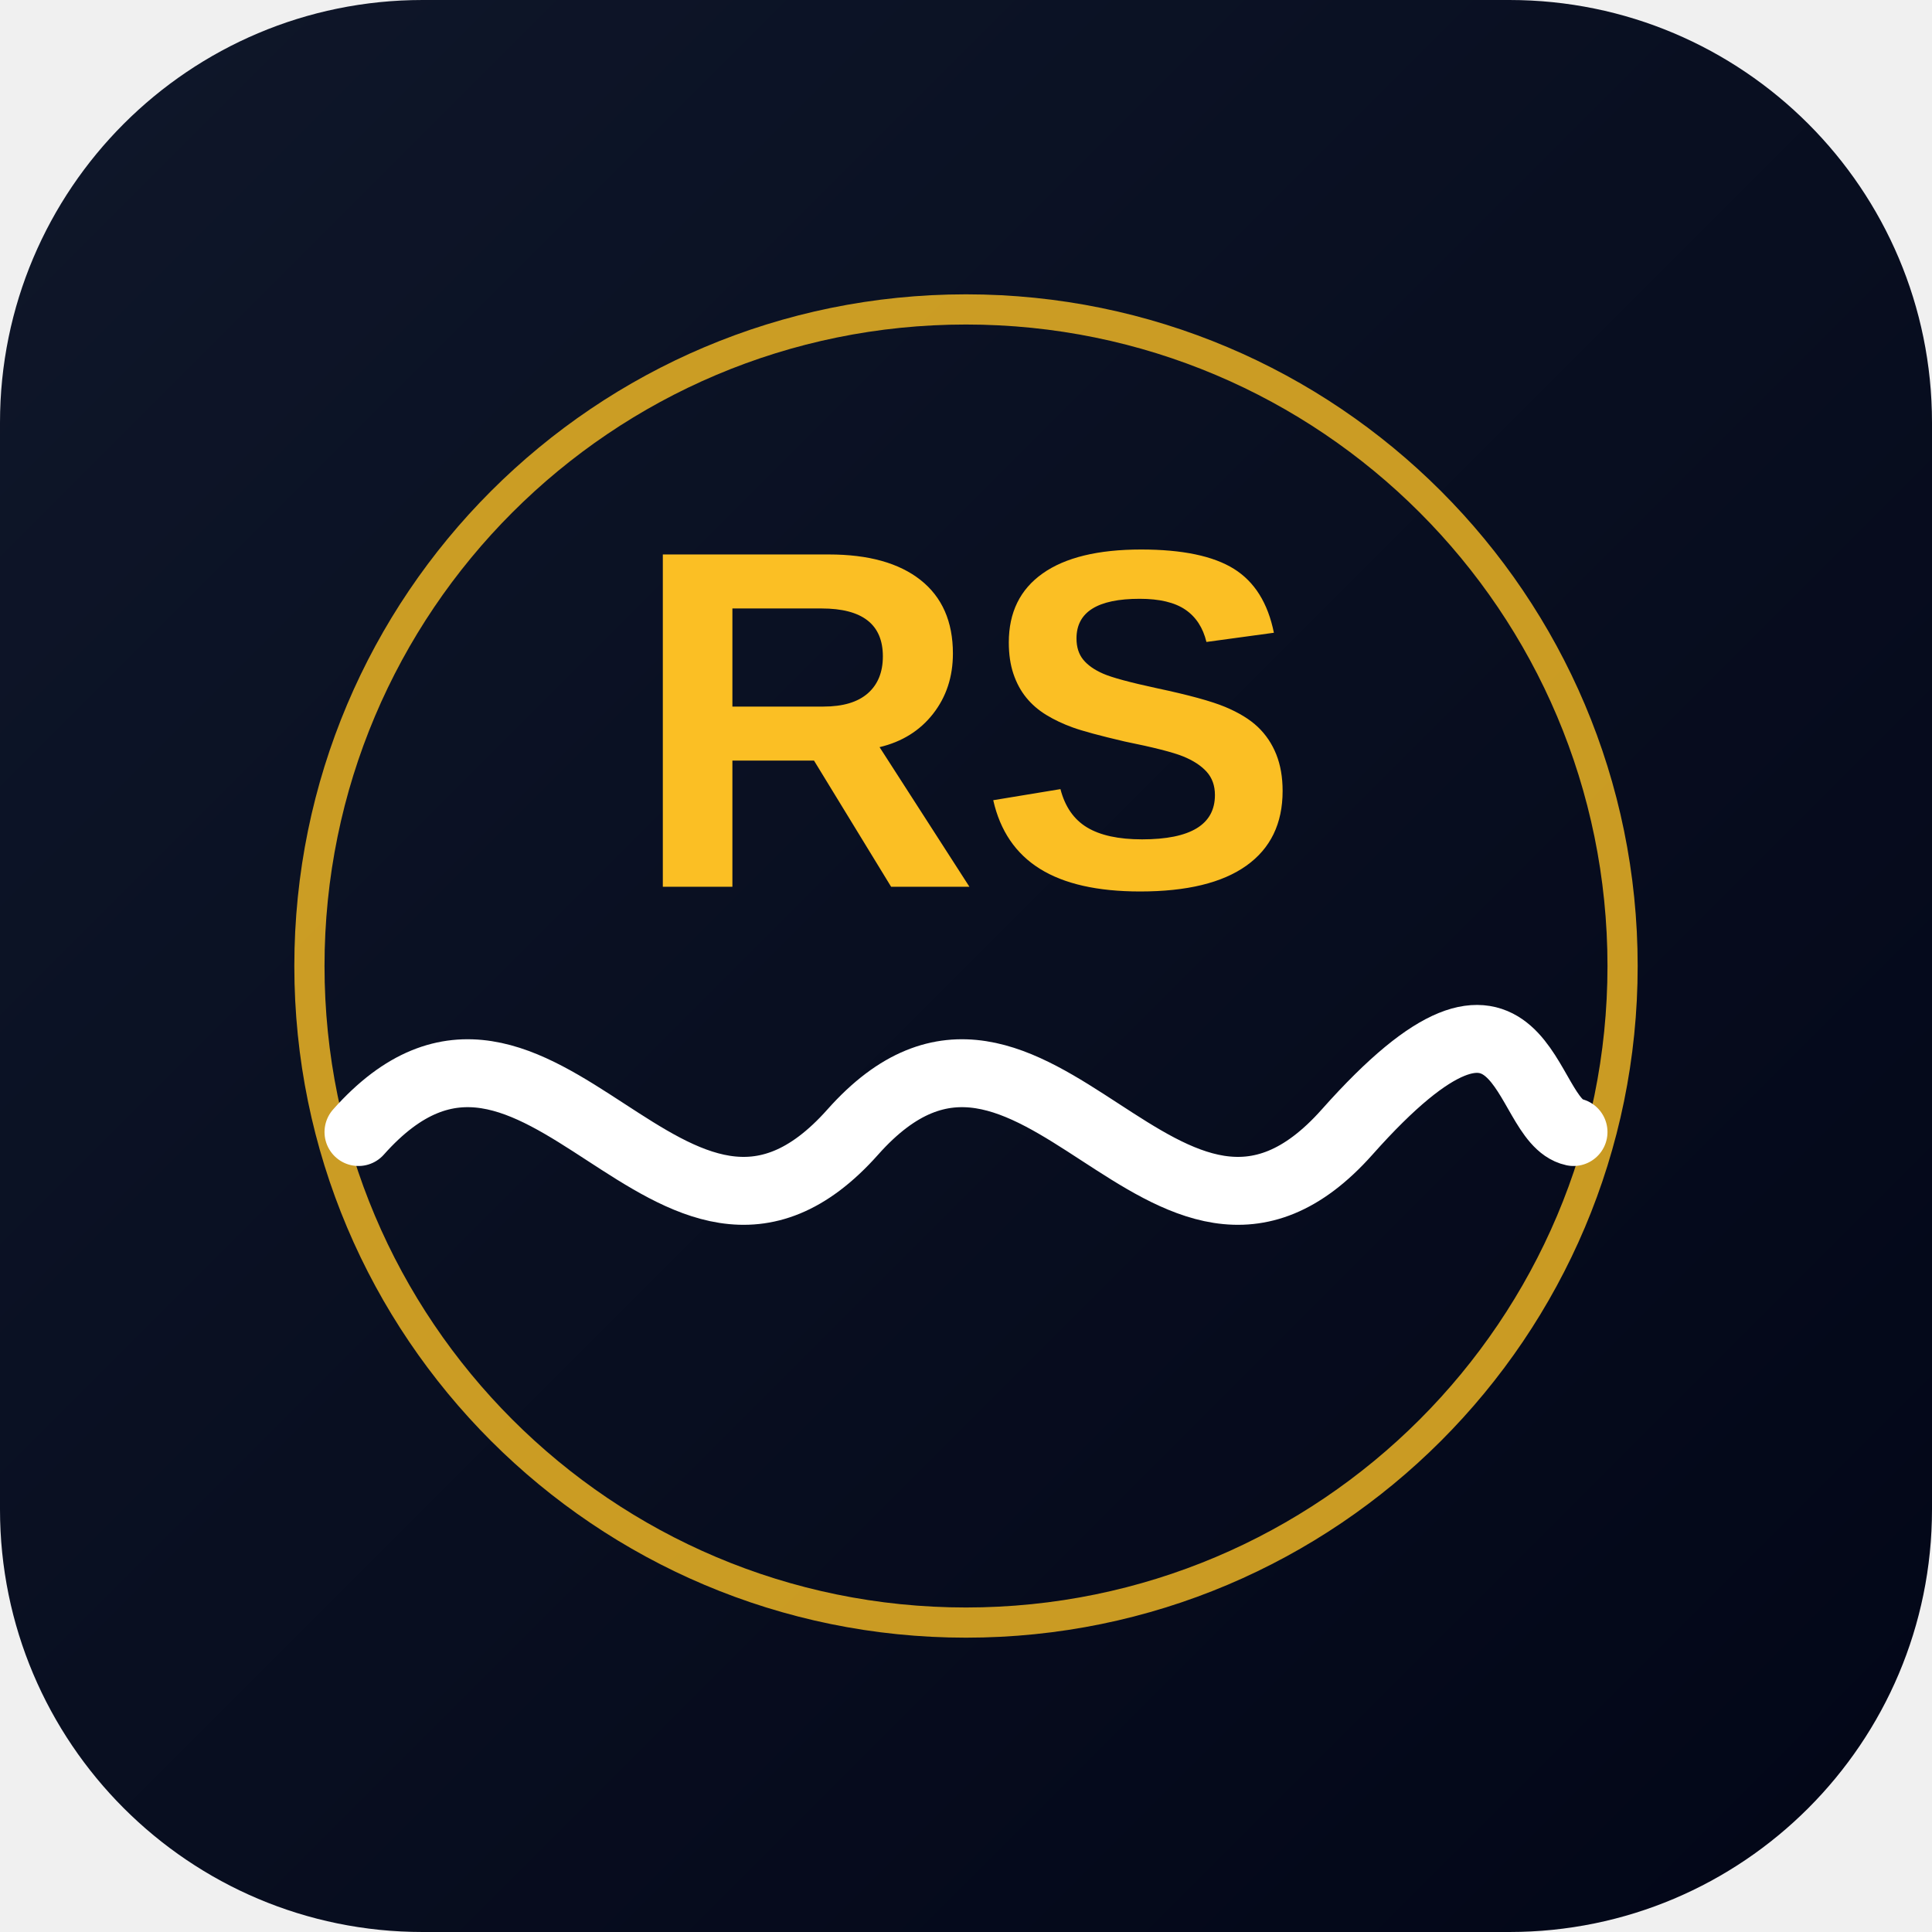
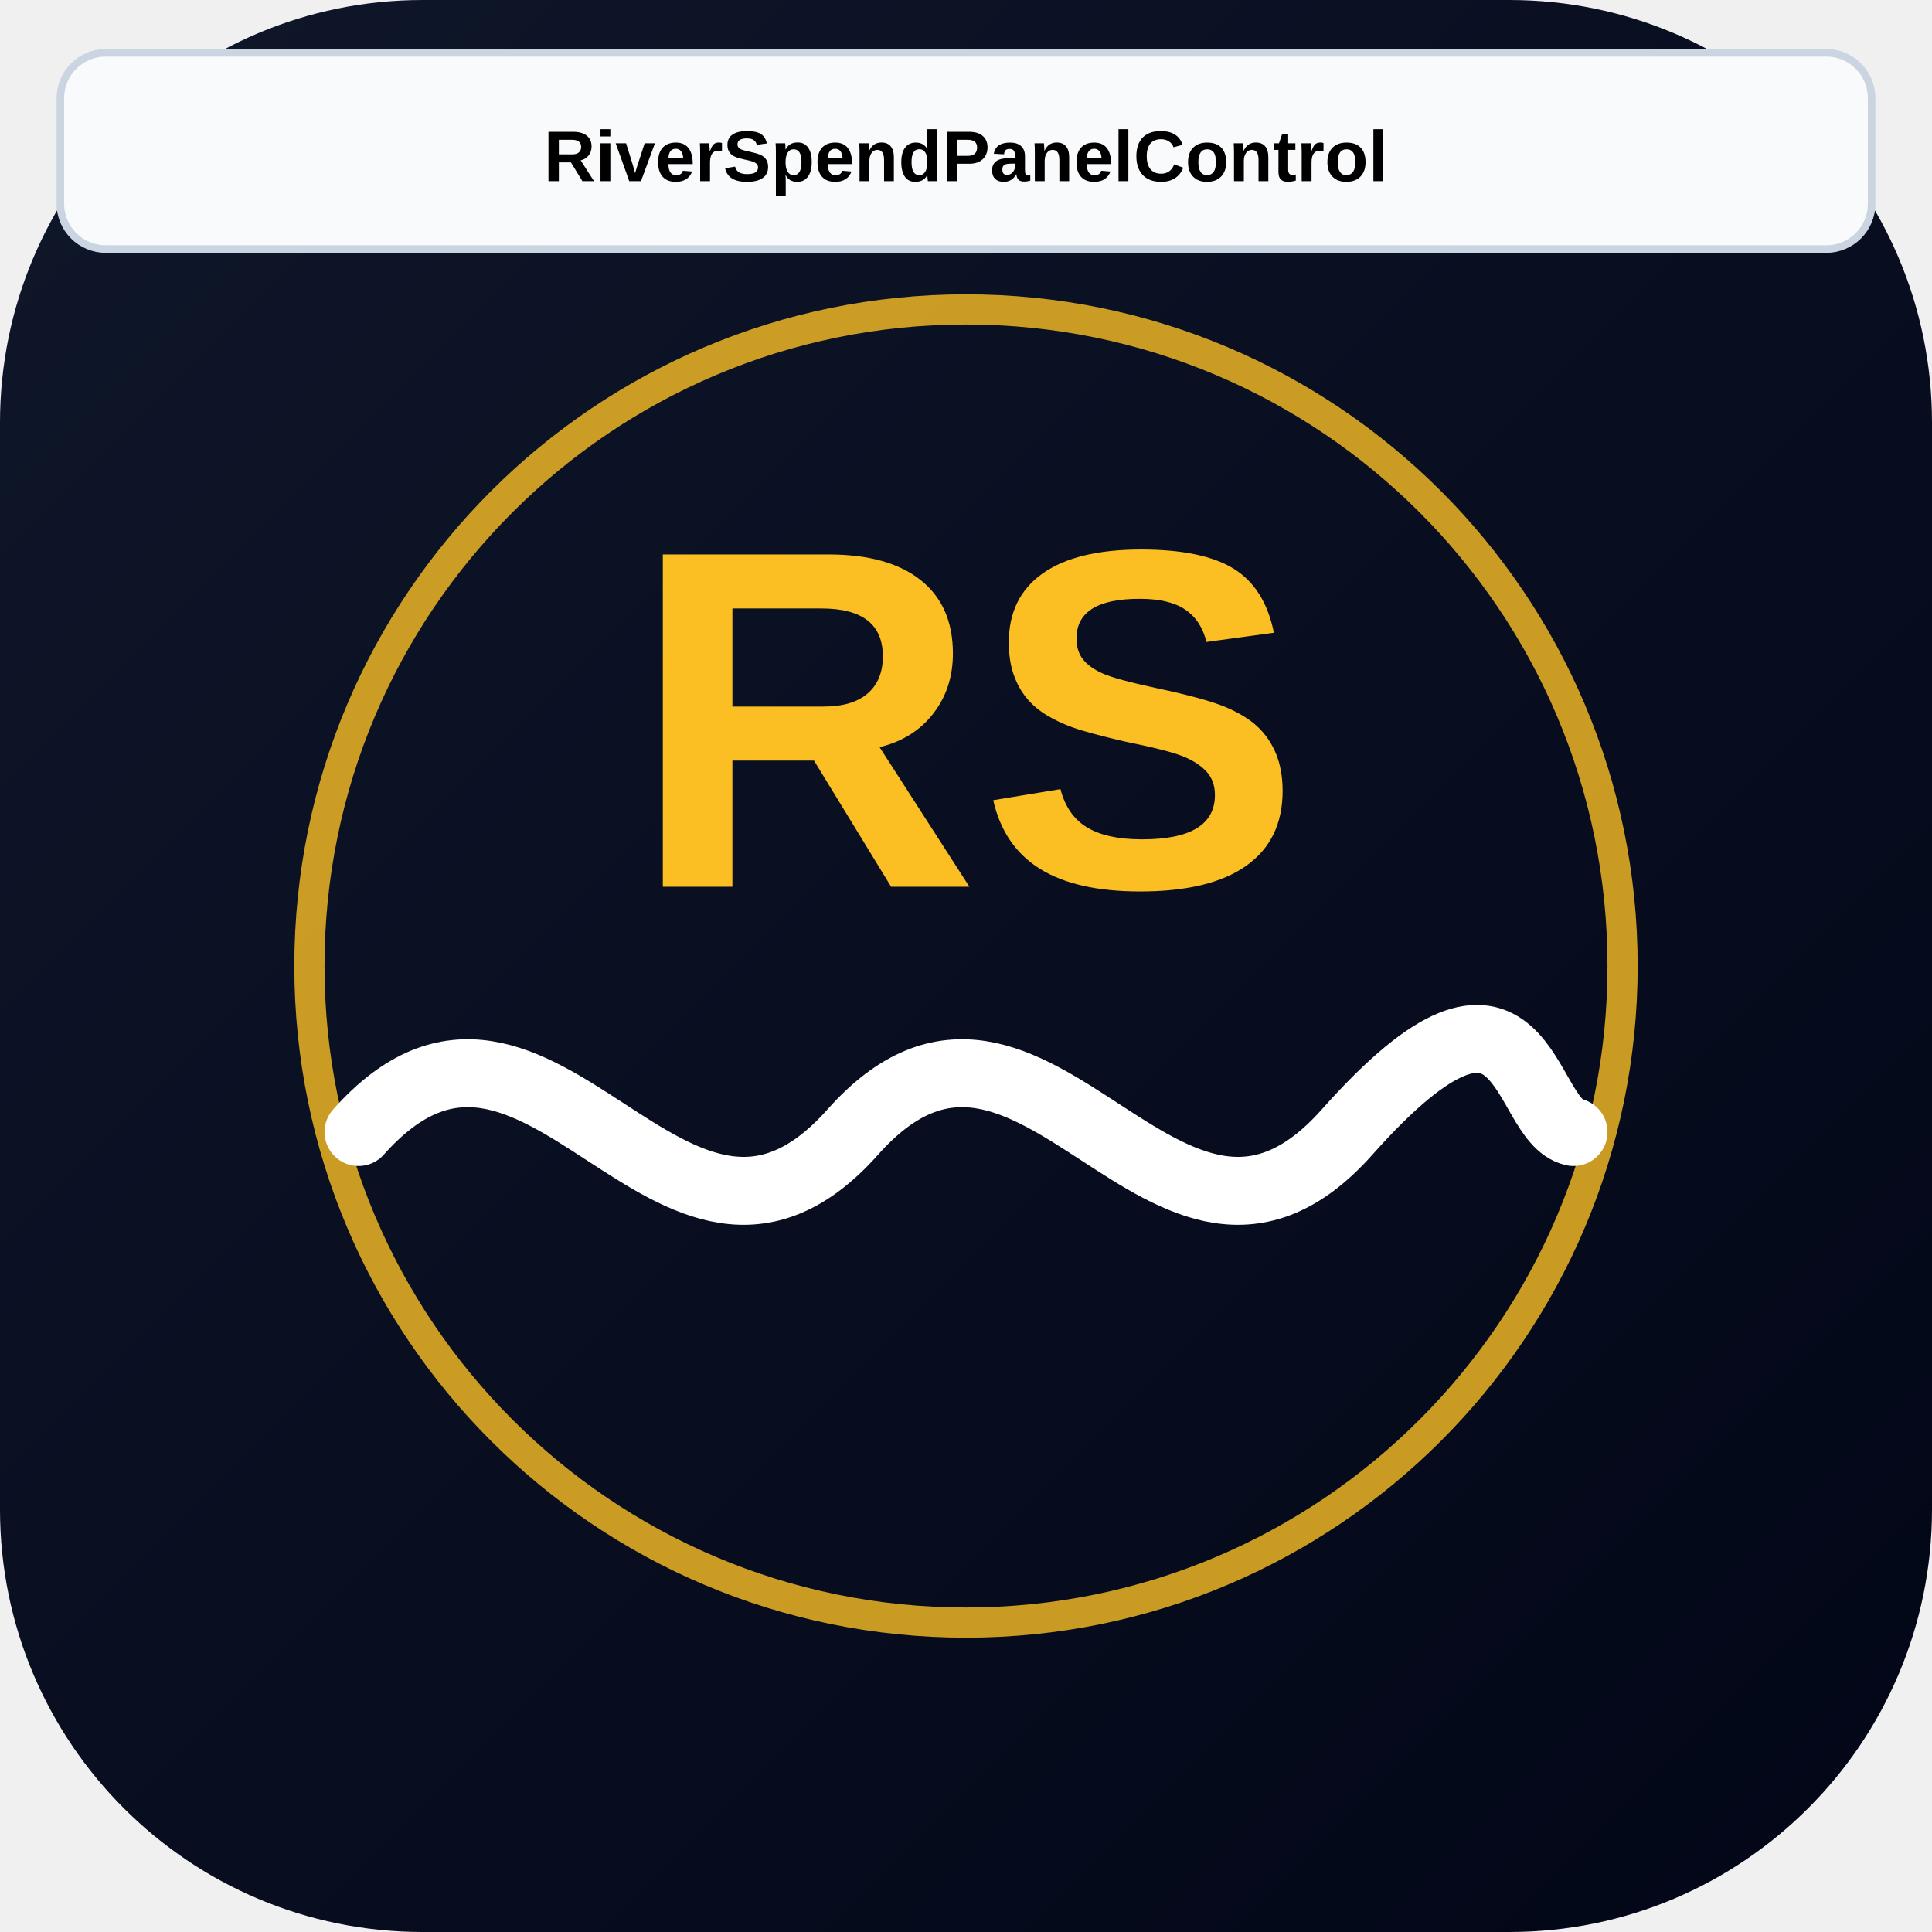
<svg xmlns="http://www.w3.org/2000/svg" width="512" height="512" viewBox="0 0 512 512">
  <defs>
    <linearGradient id="g" x1="0" y1="0" x2="1" y2="1">
      <stop stop-color="#0f172a" />
      <stop offset="1" stop-color="#020617" />
    </linearGradient>
  </defs>
  <rect width="512" height="512" rx="112" fill="url(#g)" />
  <circle cx="256" cy="256" r="174" fill="none" stroke="#fbbf24" stroke-width="8" opacity=".8" />
  <path d="M95 300c48-54 83 54 131 0s83 54 131 0 46-3 60 0" fill="none" stroke="#fff" stroke-width="18" stroke-linecap="round" />
  <text x="256" y="235" text-anchor="middle" font-family="Arial,sans-serif" font-size="128" font-weight="900" fill="#fbbf24">RS</text>
+   <g id="riverspend-app-label">
+     <rect x="16" y="14" width="480" height="52" rx="12" fill="#f8fafc" stroke="#cbd5e1" stroke-width="2" />
+     <text x="256" y="48" text-anchor="middle" font-family="Arial,sans-serif" font-size="19" font-weight="800" fill="#000000">RiverSpendPanelControl</text>
+   </g>
</svg>
